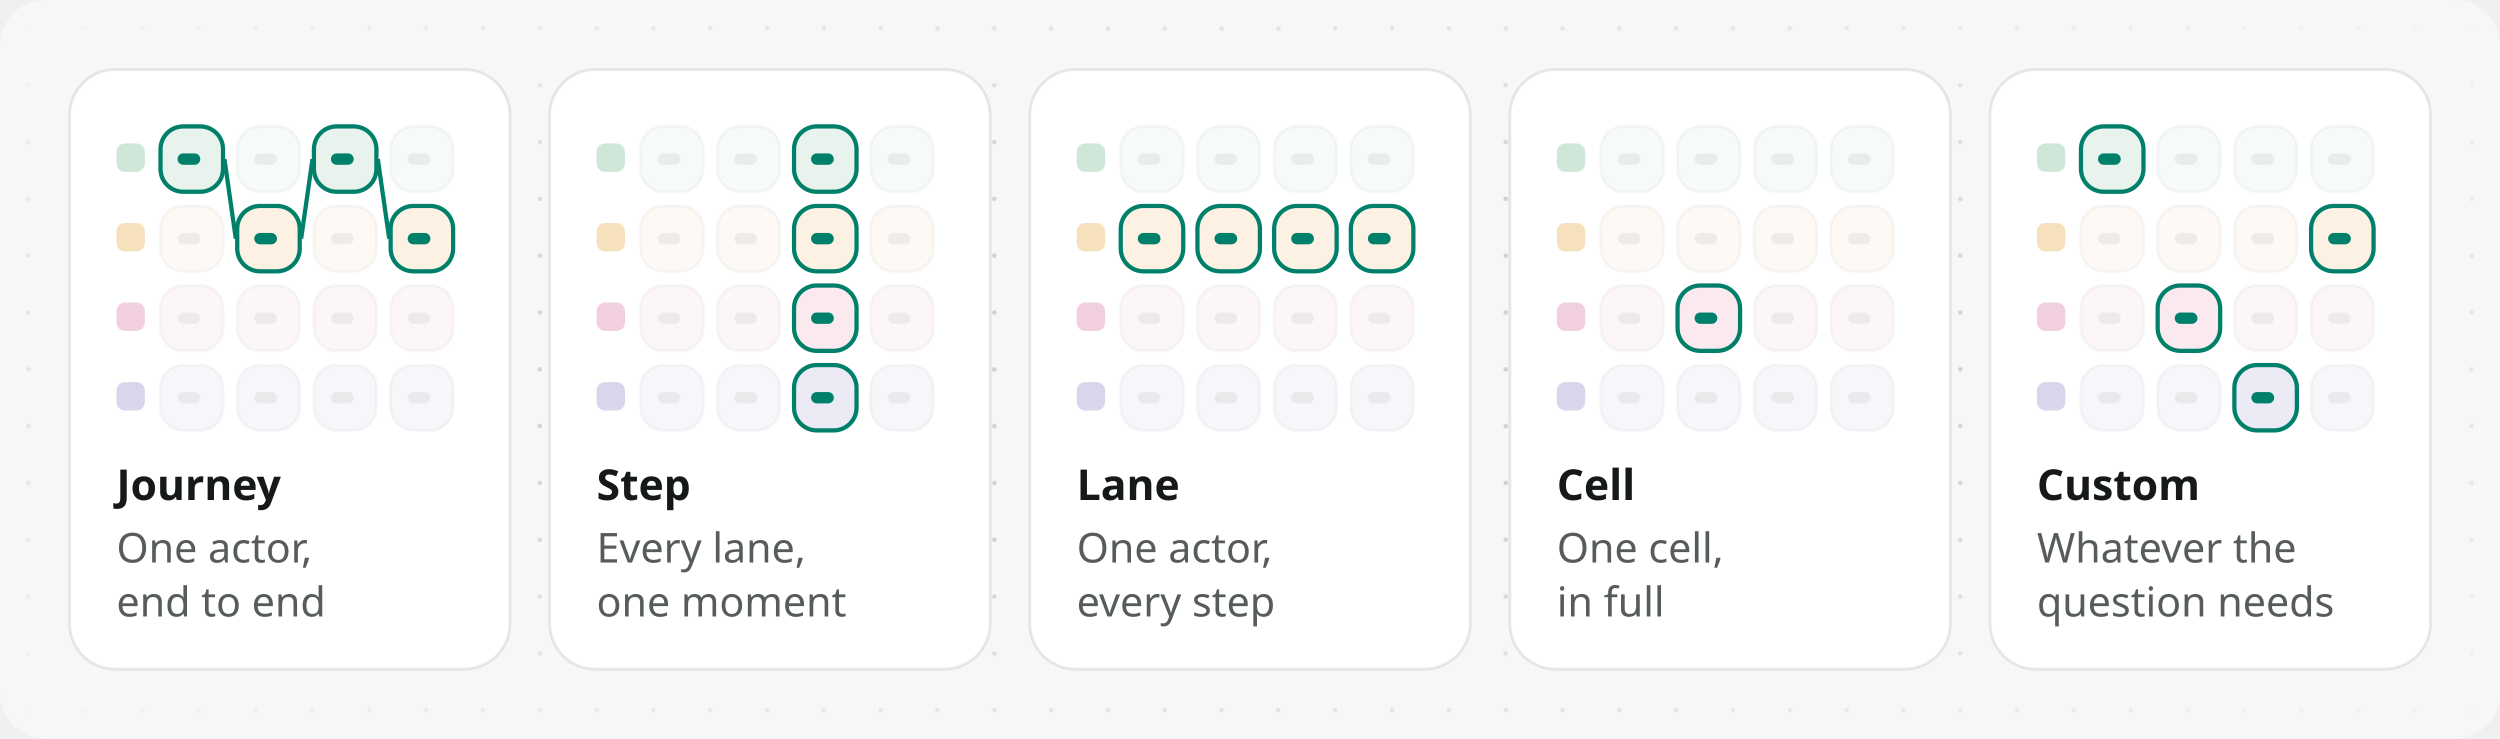
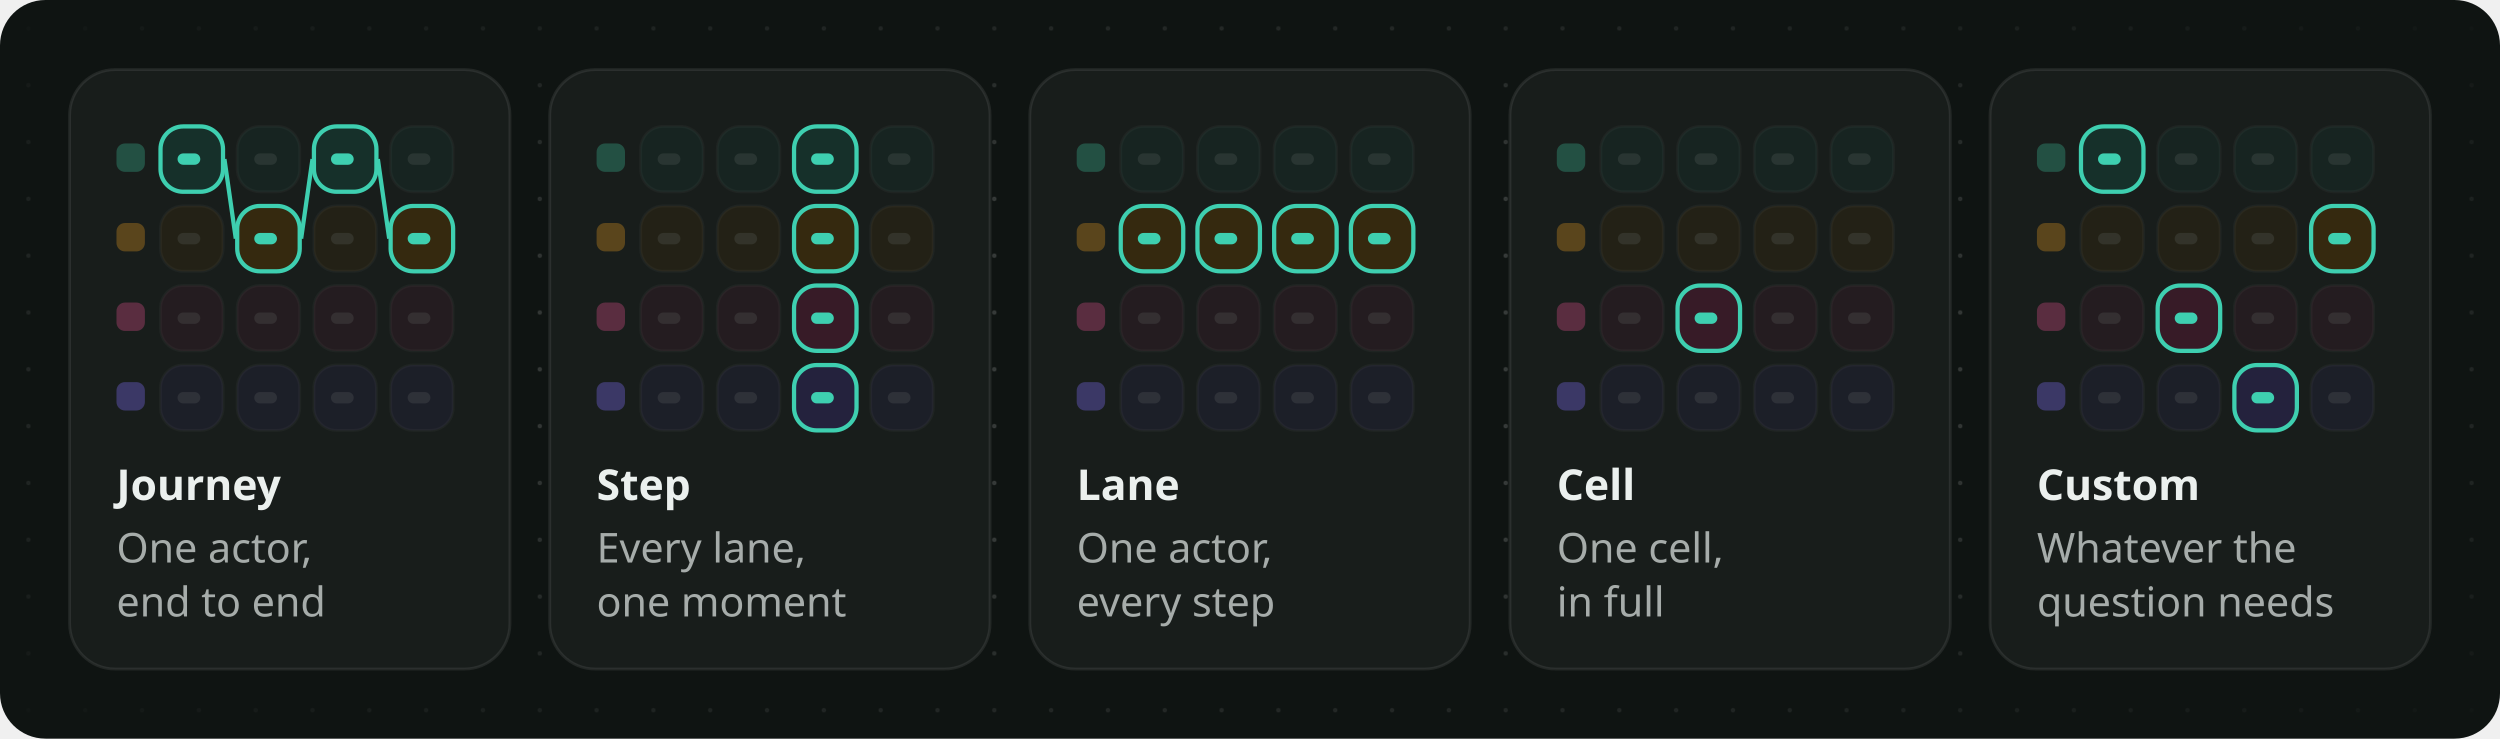
<svg xmlns="http://www.w3.org/2000/svg" viewBox="0 0 880 260" font-family="'Ubuntu Sans', system-ui, sans-serif">
  <style>
-     .plate { fill: #f6f8f7; }
-     .dot { fill: #151a18; fill-opacity: 0.17; }
-     .card { fill: #ffffff; stroke: #151a18; stroke-opacity: 0.09; }
-     .well { fill: #f6f8f7; stroke: #151a18; stroke-opacity: 0.09; }
-     .well-focus { stroke: #00806a; stroke-opacity: 1; stroke-width: 1.5; }
-     .title { font-size: 15px; font-weight: 600; fill: #151a18; }
-     .label { font-size: 14.5px; fill: #565c5a; }
-     .label-teal { font-size: 14.5px; font-weight: 600; fill: #00806a; }
-     .strong { font-size: 14.5px; font-weight: 600; fill: #151a18; }
-     .num { font-size: 14.5px; font-weight: 600; fill: #ffffff; }
-     .axis { stroke: #151a18; stroke-opacity: 0.09; }
-     .line { stroke: #565c5a; stroke-width: 1.25; }
-     .flow { stroke: #565c5a; stroke-width: 1.5; fill: none; }
-     .flow-head { fill: #565c5a; }
-     .trace { stroke: #00806a; stroke-width: 1.5; fill: none; }
-     .trace-head { fill: #00806a; }
-     .zoom { stroke: #00806a; stroke-width: 1; stroke-opacity: 0.55; fill: none; }
-     .skel { fill: #151a18; fill-opacity: 0.16; }
-     .skel-teal { fill: #00806a; }
-     .cell { stroke: #151a18; stroke-opacity: 0.09; }
-     .cell-focus { stroke: #00806a; stroke-opacity: 1; stroke-width: 1.5; }
-     .hit { fill: #00806a; }
-     .tick { fill: #565c5a; }
-     .miss { fill: #151a18; fill-opacity: 0.16; }
-     .badge { fill: #00806a; stroke: #ffffff; stroke-width: 2; }
+     .plate { fill: #0f1412; }
+     .dot { fill: #ebf0ee; fill-opacity: 0.17; }
+     .card { fill: #181d1b; stroke: #ebf0ee; stroke-opacity: 0.09; }
+     .well { fill: #0f1412; stroke: #ebf0ee; stroke-opacity: 0.09; }
+     .well-focus { stroke: #3ecfb0; stroke-opacity: 1; stroke-width: 1.5; }
+     .title { font-size: 15px; font-weight: 600; fill: #ebf0ee; }
+     .label { font-size: 14.5px; fill: #a6acaa; }
+     .label-teal { font-size: 14.5px; font-weight: 600; fill: #3ecfb0; }
+     .strong { font-size: 14.5px; font-weight: 600; fill: #ebf0ee; }
+     .num { font-size: 14.5px; font-weight: 600; fill: #0f1412; }
+     .axis { stroke: #ebf0ee; stroke-opacity: 0.09; }
+     .line { stroke: #a6acaa; stroke-width: 1.25; }
+     .flow { stroke: #a6acaa; stroke-width: 1.5; fill: none; }
+     .flow-head { fill: #a6acaa; }
+     .trace { stroke: #3ecfb0; stroke-width: 1.5; fill: none; }
+     .trace-head { fill: #3ecfb0; }
+     .zoom { stroke: #3ecfb0; stroke-width: 1; stroke-opacity: 0.55; fill: none; }
+     .skel { fill: #ebf0ee; fill-opacity: 0.22; }
+     .skel-teal { fill: #3ecfb0; }
+     .cell { stroke: #ebf0ee; stroke-opacity: 0.09; }
+     .cell-focus { stroke: #3ecfb0; stroke-opacity: 1; stroke-width: 1.5; }
+     .hit { fill: #3ecfb0; }
+     .tick { fill: #a6acaa; }
+     .miss { fill: #ebf0ee; fill-opacity: 0.22; }
+     .badge { fill: #3ecfb0; stroke: #181d1b; stroke-width: 2; }
    .faded { opacity: 0.4; }
-     .lane-c { fill: #e8f3ed; } .sq-c { fill: #cfe6d9; }
-     .lane-f { fill: #fdf1e3; } .sq-f { fill: #f6e0bd; }
-     .lane-b { fill: #fbe9f0; } .sq-b { fill: #f2cfdf; }
-     .lane-s { fill: #ecebf5; } .sq-s { fill: #d9d6ec; }
+     .lane-c { fill: #16302a; } .sq-c { fill: #235043; }
+     .lane-f { fill: #35290f; } .sq-f { fill: #5a451c; }
+     .lane-b { fill: #371b27; } .sq-b { fill: #5a2d40; }
+     .lane-s { fill: #24223d; } .sq-s { fill: #3b3866; }
  </style>
  <defs>
    <pattern id="grid" width="20" height="20" patternUnits="userSpaceOnUse">
      <circle class="dot" cx="10" cy="10" r="0.8" />
    </pattern>
    <radialGradient id="fade" cx="50%" cy="50%" r="70%">
      <stop offset="0.35" stop-color="#fff" />
      <stop offset="1" stop-color="#000" />
    </radialGradient>
    <mask id="fadeMask">
      <rect width="880" height="260" fill="url(#fade)" />
    </mask>
    <marker id="headMuted" markerWidth="8" markerHeight="8" refX="6" refY="4" orient="auto" markerUnits="userSpaceOnUse">
      <path class="flow-head" d="M0,0.5 L7,4 L0,7.5 Z" />
    </marker>
    <marker id="headTeal" markerWidth="8" markerHeight="8" refX="6" refY="4" orient="auto" markerUnits="userSpaceOnUse">
      <path class="trace-head" d="M0,0.5 L7,4 L0,7.5 Z" />
    </marker>
  </defs>
  <rect class="plate" width="880" height="260" rx="16" />
  <rect width="880" height="260" rx="16" fill="url(#grid)" mask="url(#fadeMask)" />
  <rect class="card" x="24.5" y="24.5" width="155" height="211" rx="16" />
  <rect class="sq-c" x="41" y="50.5" width="10" height="10" rx="3" />
  <rect class="lane-c cell-focus" x="56.5" y="44.5" width="22" height="23" rx="8" />
  <rect class="skel-teal" x="62.5" y="54" width="8" height="4" rx="2" />
  <g class="faded">
    <rect class="lane-c cell" x="83.5" y="44.5" width="22" height="23" rx="8" />
    <rect class="skel" x="89.5" y="54" width="8" height="4" rx="2" />
  </g>
  <rect class="lane-c cell-focus" x="110.5" y="44.5" width="22" height="23" rx="8" />
  <rect class="skel-teal" x="116.5" y="54" width="8" height="4" rx="2" />
  <g class="faded">
    <rect class="lane-c cell" x="137.5" y="44.5" width="22" height="23" rx="8" />
    <rect class="skel" x="143.5" y="54" width="8" height="4" rx="2" />
  </g>
  <rect class="sq-f" x="41" y="78.5" width="10" height="10" rx="3" />
  <g class="faded">
    <rect class="lane-f cell" x="56.5" y="72.5" width="22" height="23" rx="8" />
    <rect class="skel" x="62.5" y="82" width="8" height="4" rx="2" />
  </g>
  <rect class="lane-f cell-focus" x="83.5" y="72.5" width="22" height="23" rx="8" />
  <rect class="skel-teal" x="89.5" y="82" width="8" height="4" rx="2" />
  <g class="faded">
    <rect class="lane-f cell" x="110.5" y="72.5" width="22" height="23" rx="8" />
    <rect class="skel" x="116.5" y="82" width="8" height="4" rx="2" />
  </g>
  <rect class="lane-f cell-focus" x="137.5" y="72.5" width="22" height="23" rx="8" />
  <rect class="skel-teal" x="143.5" y="82" width="8" height="4" rx="2" />
  <rect class="sq-b" x="41" y="106.5" width="10" height="10" rx="3" />
  <g class="faded">
    <rect class="lane-b cell" x="56.5" y="100.5" width="22" height="23" rx="8" />
    <rect class="skel" x="62.5" y="110" width="8" height="4" rx="2" />
  </g>
  <g class="faded">
    <rect class="lane-b cell" x="83.5" y="100.5" width="22" height="23" rx="8" />
    <rect class="skel" x="89.5" y="110" width="8" height="4" rx="2" />
  </g>
  <g class="faded">
    <rect class="lane-b cell" x="110.5" y="100.5" width="22" height="23" rx="8" />
    <rect class="skel" x="116.5" y="110" width="8" height="4" rx="2" />
  </g>
  <g class="faded">
    <rect class="lane-b cell" x="137.5" y="100.5" width="22" height="23" rx="8" />
    <rect class="skel" x="143.5" y="110" width="8" height="4" rx="2" />
  </g>
  <rect class="sq-s" x="41" y="134.5" width="10" height="10" rx="3" />
  <g class="faded">
    <rect class="lane-s cell" x="56.5" y="128.5" width="22" height="23" rx="8" />
    <rect class="skel" x="62.5" y="138" width="8" height="4" rx="2" />
  </g>
  <g class="faded">
    <rect class="lane-s cell" x="83.5" y="128.5" width="22" height="23" rx="8" />
    <rect class="skel" x="89.5" y="138" width="8" height="4" rx="2" />
  </g>
  <g class="faded">
    <rect class="lane-s cell" x="110.5" y="128.5" width="22" height="23" rx="8" />
    <rect class="skel" x="116.5" y="138" width="8" height="4" rx="2" />
  </g>
  <g class="faded">
    <rect class="lane-s cell" x="137.5" y="128.5" width="22" height="23" rx="8" />
    <rect class="skel" x="143.5" y="138" width="8" height="4" rx="2" />
  </g>
  <path class="trace" d="M79,56 L83,84" />
  <path class="trace" d="M106,84 L110,56" />
  <path class="trace" d="M133,56 L137,84" />
  <text class="title" x="41" y="176">Journey</text>
  <text class="label" x="41" y="198">One actor,</text>
  <text class="label" x="41" y="217">end to end</text>
  <rect class="card" x="193.5" y="24.5" width="155" height="211" rx="16" />
  <rect class="sq-c" x="210" y="50.5" width="10" height="10" rx="3" />
  <g class="faded">
    <rect class="lane-c cell" x="225.5" y="44.5" width="22" height="23" rx="8" />
    <rect class="skel" x="231.5" y="54" width="8" height="4" rx="2" />
  </g>
  <g class="faded">
    <rect class="lane-c cell" x="252.5" y="44.5" width="22" height="23" rx="8" />
    <rect class="skel" x="258.5" y="54" width="8" height="4" rx="2" />
  </g>
  <rect class="lane-c cell-focus" x="279.5" y="44.5" width="22" height="23" rx="8" />
  <rect class="skel-teal" x="285.5" y="54" width="8" height="4" rx="2" />
  <g class="faded">
    <rect class="lane-c cell" x="306.5" y="44.5" width="22" height="23" rx="8" />
    <rect class="skel" x="312.5" y="54" width="8" height="4" rx="2" />
  </g>
  <rect class="sq-f" x="210" y="78.5" width="10" height="10" rx="3" />
  <g class="faded">
    <rect class="lane-f cell" x="225.5" y="72.5" width="22" height="23" rx="8" />
    <rect class="skel" x="231.5" y="82" width="8" height="4" rx="2" />
  </g>
  <g class="faded">
    <rect class="lane-f cell" x="252.5" y="72.5" width="22" height="23" rx="8" />
    <rect class="skel" x="258.5" y="82" width="8" height="4" rx="2" />
  </g>
  <rect class="lane-f cell-focus" x="279.5" y="72.5" width="22" height="23" rx="8" />
  <rect class="skel-teal" x="285.5" y="82" width="8" height="4" rx="2" />
  <g class="faded">
    <rect class="lane-f cell" x="306.5" y="72.5" width="22" height="23" rx="8" />
    <rect class="skel" x="312.5" y="82" width="8" height="4" rx="2" />
  </g>
  <rect class="sq-b" x="210" y="106.5" width="10" height="10" rx="3" />
  <g class="faded">
    <rect class="lane-b cell" x="225.5" y="100.5" width="22" height="23" rx="8" />
    <rect class="skel" x="231.5" y="110" width="8" height="4" rx="2" />
  </g>
  <g class="faded">
    <rect class="lane-b cell" x="252.5" y="100.5" width="22" height="23" rx="8" />
    <rect class="skel" x="258.5" y="110" width="8" height="4" rx="2" />
  </g>
  <rect class="lane-b cell-focus" x="279.5" y="100.5" width="22" height="23" rx="8" />
  <rect class="skel-teal" x="285.5" y="110" width="8" height="4" rx="2" />
  <g class="faded">
    <rect class="lane-b cell" x="306.5" y="100.5" width="22" height="23" rx="8" />
    <rect class="skel" x="312.5" y="110" width="8" height="4" rx="2" />
  </g>
  <rect class="sq-s" x="210" y="134.5" width="10" height="10" rx="3" />
  <g class="faded">
    <rect class="lane-s cell" x="225.5" y="128.5" width="22" height="23" rx="8" />
    <rect class="skel" x="231.5" y="138" width="8" height="4" rx="2" />
  </g>
  <g class="faded">
    <rect class="lane-s cell" x="252.5" y="128.5" width="22" height="23" rx="8" />
    <rect class="skel" x="258.5" y="138" width="8" height="4" rx="2" />
  </g>
  <rect class="lane-s cell-focus" x="279.5" y="128.5" width="22" height="23" rx="8" />
  <rect class="skel-teal" x="285.5" y="138" width="8" height="4" rx="2" />
  <g class="faded">
    <rect class="lane-s cell" x="306.5" y="128.5" width="22" height="23" rx="8" />
    <rect class="skel" x="312.5" y="138" width="8" height="4" rx="2" />
  </g>
  <text class="title" x="210" y="176">Step</text>
  <text class="label" x="210" y="198">Every lane,</text>
  <text class="label" x="210" y="217">one moment</text>
  <rect class="card" x="362.5" y="24.5" width="155" height="211" rx="16" />
  <rect class="sq-c" x="379" y="50.5" width="10" height="10" rx="3" />
  <g class="faded">
    <rect class="lane-c cell" x="394.5" y="44.5" width="22" height="23" rx="8" />
    <rect class="skel" x="400.5" y="54" width="8" height="4" rx="2" />
  </g>
  <g class="faded">
    <rect class="lane-c cell" x="421.5" y="44.5" width="22" height="23" rx="8" />
    <rect class="skel" x="427.5" y="54" width="8" height="4" rx="2" />
  </g>
  <g class="faded">
    <rect class="lane-c cell" x="448.5" y="44.5" width="22" height="23" rx="8" />
    <rect class="skel" x="454.5" y="54" width="8" height="4" rx="2" />
  </g>
  <g class="faded">
    <rect class="lane-c cell" x="475.5" y="44.5" width="22" height="23" rx="8" />
    <rect class="skel" x="481.5" y="54" width="8" height="4" rx="2" />
  </g>
  <rect class="sq-f" x="379" y="78.5" width="10" height="10" rx="3" />
  <rect class="lane-f cell-focus" x="394.5" y="72.5" width="22" height="23" rx="8" />
  <rect class="skel-teal" x="400.5" y="82" width="8" height="4" rx="2" />
  <rect class="lane-f cell-focus" x="421.5" y="72.5" width="22" height="23" rx="8" />
  <rect class="skel-teal" x="427.5" y="82" width="8" height="4" rx="2" />
  <rect class="lane-f cell-focus" x="448.5" y="72.5" width="22" height="23" rx="8" />
  <rect class="skel-teal" x="454.5" y="82" width="8" height="4" rx="2" />
  <rect class="lane-f cell-focus" x="475.5" y="72.5" width="22" height="23" rx="8" />
  <rect class="skel-teal" x="481.5" y="82" width="8" height="4" rx="2" />
  <rect class="sq-b" x="379" y="106.5" width="10" height="10" rx="3" />
  <g class="faded">
    <rect class="lane-b cell" x="394.5" y="100.5" width="22" height="23" rx="8" />
    <rect class="skel" x="400.5" y="110" width="8" height="4" rx="2" />
  </g>
  <g class="faded">
    <rect class="lane-b cell" x="421.5" y="100.5" width="22" height="23" rx="8" />
    <rect class="skel" x="427.5" y="110" width="8" height="4" rx="2" />
  </g>
  <g class="faded">
    <rect class="lane-b cell" x="448.5" y="100.5" width="22" height="23" rx="8" />
    <rect class="skel" x="454.5" y="110" width="8" height="4" rx="2" />
  </g>
  <g class="faded">
    <rect class="lane-b cell" x="475.5" y="100.5" width="22" height="23" rx="8" />
    <rect class="skel" x="481.5" y="110" width="8" height="4" rx="2" />
  </g>
  <rect class="sq-s" x="379" y="134.5" width="10" height="10" rx="3" />
  <g class="faded">
    <rect class="lane-s cell" x="394.5" y="128.5" width="22" height="23" rx="8" />
    <rect class="skel" x="400.5" y="138" width="8" height="4" rx="2" />
  </g>
  <g class="faded">
    <rect class="lane-s cell" x="421.5" y="128.5" width="22" height="23" rx="8" />
    <rect class="skel" x="427.5" y="138" width="8" height="4" rx="2" />
  </g>
  <g class="faded">
    <rect class="lane-s cell" x="448.5" y="128.5" width="22" height="23" rx="8" />
    <rect class="skel" x="454.5" y="138" width="8" height="4" rx="2" />
  </g>
  <g class="faded">
    <rect class="lane-s cell" x="475.5" y="128.5" width="22" height="23" rx="8" />
    <rect class="skel" x="481.5" y="138" width="8" height="4" rx="2" />
  </g>
  <text class="title" x="379" y="176">Lane</text>
  <text class="label" x="379" y="198">One actor,</text>
  <text class="label" x="379" y="217">every step</text>
  <rect class="card" x="531.5" y="24.5" width="155" height="211" rx="16" />
  <rect class="sq-c" x="548" y="50.5" width="10" height="10" rx="3" />
  <g class="faded">
    <rect class="lane-c cell" x="563.5" y="44.5" width="22" height="23" rx="8" />
    <rect class="skel" x="569.5" y="54" width="8" height="4" rx="2" />
  </g>
  <g class="faded">
    <rect class="lane-c cell" x="590.5" y="44.5" width="22" height="23" rx="8" />
    <rect class="skel" x="596.5" y="54" width="8" height="4" rx="2" />
  </g>
  <g class="faded">
    <rect class="lane-c cell" x="617.5" y="44.5" width="22" height="23" rx="8" />
    <rect class="skel" x="623.5" y="54" width="8" height="4" rx="2" />
  </g>
  <g class="faded">
    <rect class="lane-c cell" x="644.5" y="44.5" width="22" height="23" rx="8" />
    <rect class="skel" x="650.5" y="54" width="8" height="4" rx="2" />
  </g>
  <rect class="sq-f" x="548" y="78.5" width="10" height="10" rx="3" />
  <g class="faded">
    <rect class="lane-f cell" x="563.5" y="72.5" width="22" height="23" rx="8" />
    <rect class="skel" x="569.5" y="82" width="8" height="4" rx="2" />
  </g>
  <g class="faded">
    <rect class="lane-f cell" x="590.5" y="72.5" width="22" height="23" rx="8" />
    <rect class="skel" x="596.5" y="82" width="8" height="4" rx="2" />
  </g>
  <g class="faded">
    <rect class="lane-f cell" x="617.5" y="72.5" width="22" height="23" rx="8" />
    <rect class="skel" x="623.5" y="82" width="8" height="4" rx="2" />
  </g>
  <g class="faded">
    <rect class="lane-f cell" x="644.5" y="72.5" width="22" height="23" rx="8" />
    <rect class="skel" x="650.5" y="82" width="8" height="4" rx="2" />
  </g>
  <rect class="sq-b" x="548" y="106.5" width="10" height="10" rx="3" />
  <g class="faded">
    <rect class="lane-b cell" x="563.5" y="100.5" width="22" height="23" rx="8" />
    <rect class="skel" x="569.5" y="110" width="8" height="4" rx="2" />
  </g>
  <rect class="lane-b cell-focus" x="590.5" y="100.5" width="22" height="23" rx="8" />
  <rect class="skel-teal" x="596.5" y="110" width="8" height="4" rx="2" />
  <g class="faded">
    <rect class="lane-b cell" x="617.5" y="100.5" width="22" height="23" rx="8" />
    <rect class="skel" x="623.5" y="110" width="8" height="4" rx="2" />
  </g>
  <g class="faded">
    <rect class="lane-b cell" x="644.5" y="100.5" width="22" height="23" rx="8" />
    <rect class="skel" x="650.5" y="110" width="8" height="4" rx="2" />
  </g>
  <rect class="sq-s" x="548" y="134.5" width="10" height="10" rx="3" />
  <g class="faded">
    <rect class="lane-s cell" x="563.5" y="128.5" width="22" height="23" rx="8" />
    <rect class="skel" x="569.5" y="138" width="8" height="4" rx="2" />
  </g>
  <g class="faded">
    <rect class="lane-s cell" x="590.5" y="128.5" width="22" height="23" rx="8" />
    <rect class="skel" x="596.5" y="138" width="8" height="4" rx="2" />
  </g>
  <g class="faded">
    <rect class="lane-s cell" x="617.5" y="128.5" width="22" height="23" rx="8" />
    <rect class="skel" x="623.5" y="138" width="8" height="4" rx="2" />
  </g>
  <g class="faded">
    <rect class="lane-s cell" x="644.5" y="128.5" width="22" height="23" rx="8" />
    <rect class="skel" x="650.5" y="138" width="8" height="4" rx="2" />
  </g>
  <text class="title" x="548" y="176">Cell</text>
  <text class="label" x="548" y="198">One cell,</text>
  <text class="label" x="548" y="217">in full</text>
  <rect class="card" x="700.5" y="24.5" width="155" height="211" rx="16" />
  <rect class="sq-c" x="717" y="50.5" width="10" height="10" rx="3" />
  <rect class="lane-c cell-focus" x="732.5" y="44.5" width="22" height="23" rx="8" />
  <rect class="skel-teal" x="738.5" y="54" width="8" height="4" rx="2" />
  <g class="faded">
    <rect class="lane-c cell" x="759.5" y="44.5" width="22" height="23" rx="8" />
    <rect class="skel" x="765.5" y="54" width="8" height="4" rx="2" />
  </g>
  <g class="faded">
    <rect class="lane-c cell" x="786.5" y="44.5" width="22" height="23" rx="8" />
    <rect class="skel" x="792.5" y="54" width="8" height="4" rx="2" />
  </g>
  <g class="faded">
    <rect class="lane-c cell" x="813.5" y="44.5" width="22" height="23" rx="8" />
    <rect class="skel" x="819.5" y="54" width="8" height="4" rx="2" />
  </g>
  <rect class="sq-f" x="717" y="78.5" width="10" height="10" rx="3" />
  <g class="faded">
    <rect class="lane-f cell" x="732.5" y="72.5" width="22" height="23" rx="8" />
    <rect class="skel" x="738.5" y="82" width="8" height="4" rx="2" />
  </g>
  <g class="faded">
    <rect class="lane-f cell" x="759.5" y="72.5" width="22" height="23" rx="8" />
    <rect class="skel" x="765.5" y="82" width="8" height="4" rx="2" />
  </g>
  <g class="faded">
    <rect class="lane-f cell" x="786.5" y="72.5" width="22" height="23" rx="8" />
    <rect class="skel" x="792.5" y="82" width="8" height="4" rx="2" />
  </g>
  <rect class="lane-f cell-focus" x="813.5" y="72.5" width="22" height="23" rx="8" />
  <rect class="skel-teal" x="819.5" y="82" width="8" height="4" rx="2" />
  <rect class="sq-b" x="717" y="106.5" width="10" height="10" rx="3" />
  <g class="faded">
    <rect class="lane-b cell" x="732.5" y="100.5" width="22" height="23" rx="8" />
    <rect class="skel" x="738.5" y="110" width="8" height="4" rx="2" />
  </g>
  <rect class="lane-b cell-focus" x="759.5" y="100.5" width="22" height="23" rx="8" />
  <rect class="skel-teal" x="765.5" y="110" width="8" height="4" rx="2" />
  <g class="faded">
    <rect class="lane-b cell" x="786.5" y="100.5" width="22" height="23" rx="8" />
    <rect class="skel" x="792.5" y="110" width="8" height="4" rx="2" />
  </g>
  <g class="faded">
    <rect class="lane-b cell" x="813.5" y="100.5" width="22" height="23" rx="8" />
    <rect class="skel" x="819.5" y="110" width="8" height="4" rx="2" />
  </g>
  <rect class="sq-s" x="717" y="134.5" width="10" height="10" rx="3" />
  <g class="faded">
    <rect class="lane-s cell" x="732.5" y="128.5" width="22" height="23" rx="8" />
    <rect class="skel" x="738.5" y="138" width="8" height="4" rx="2" />
  </g>
  <g class="faded">
    <rect class="lane-s cell" x="759.5" y="128.5" width="22" height="23" rx="8" />
    <rect class="skel" x="765.5" y="138" width="8" height="4" rx="2" />
  </g>
  <rect class="lane-s cell-focus" x="786.5" y="128.5" width="22" height="23" rx="8" />
  <rect class="skel-teal" x="792.5" y="138" width="8" height="4" rx="2" />
  <g class="faded">
    <rect class="lane-s cell" x="813.5" y="128.5" width="22" height="23" rx="8" />
    <rect class="skel" x="819.5" y="138" width="8" height="4" rx="2" />
  </g>
  <text class="title" x="717" y="176">Custom</text>
  <text class="label" x="717" y="198">Whatever the</text>
  <text class="label" x="717" y="217">question needs</text>
</svg>
